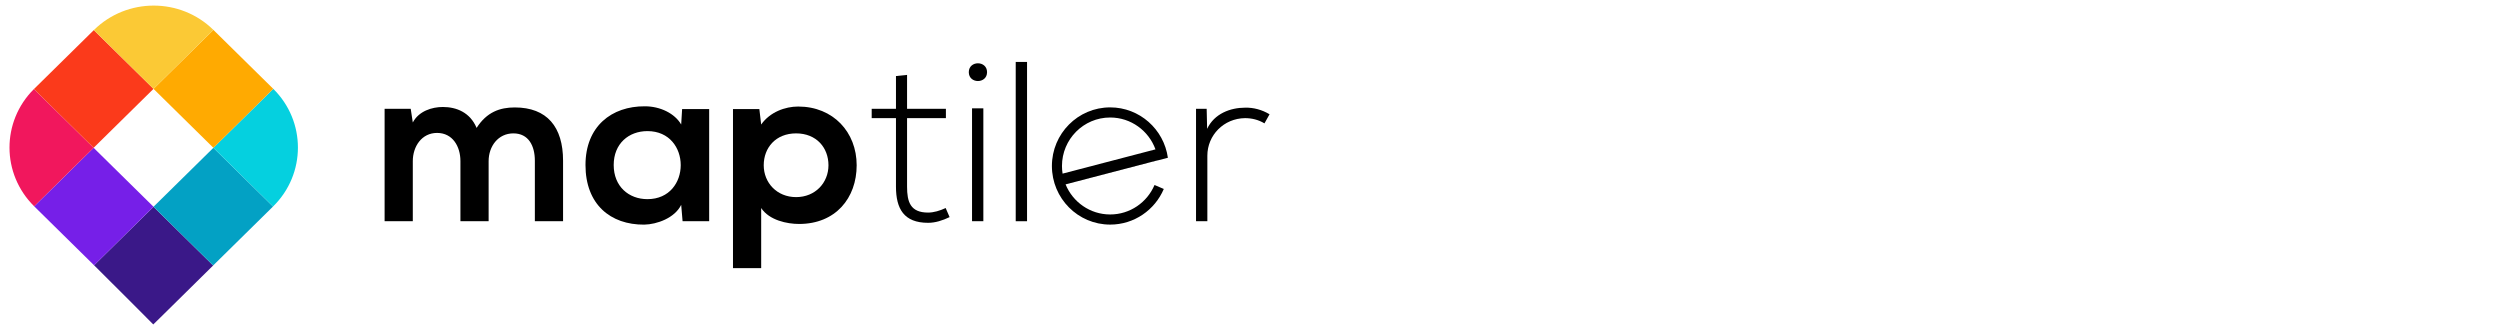
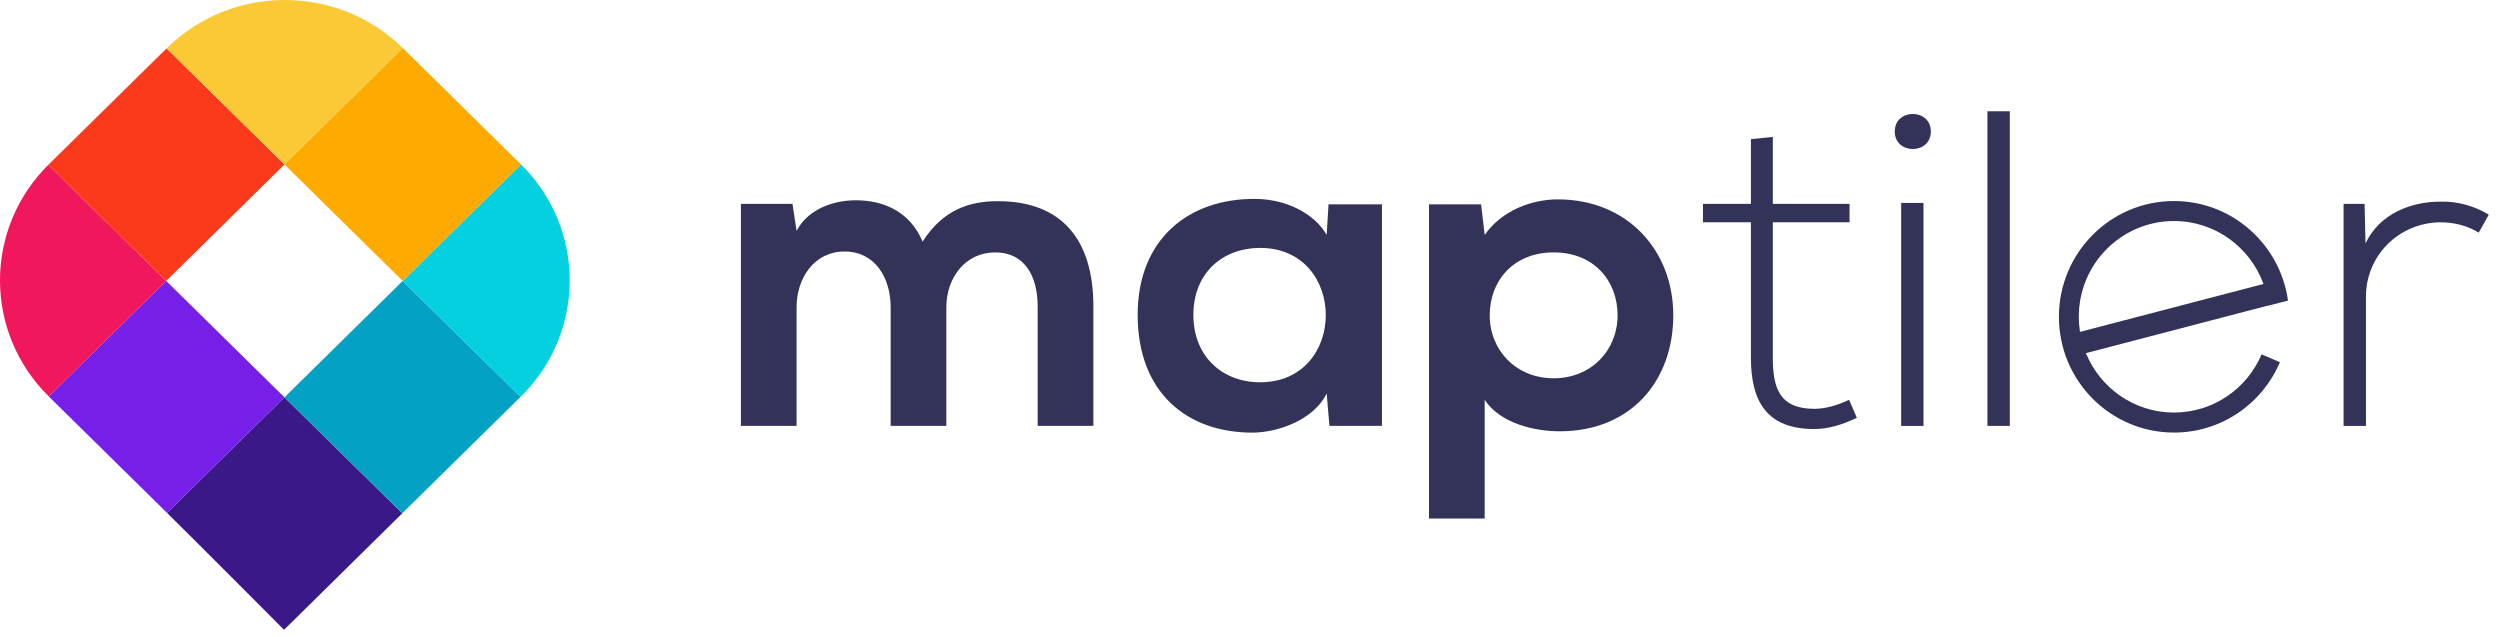
- <svg xmlns="http://www.w3.org/2000/svg" id="maptilerLogo" width="318" height="42" viewBox="0 0 418 55" fill="none">
-   <path d="M15.728 44.25C18.433 46.913 25.631 54.136 25.628 54.143C25.602 54.19 32.78 47.096 35.639 44.283L25.666 34.467L15.728 44.25Z" fill="#3A1888" />
-   <path d="M25.666 34.467L35.639 44.283C35.654 44.267 35.672 44.248 35.688 44.234L45.651 34.427L35.679 24.61L25.666 34.467Z" fill="#03A1C4" />
-   <path d="M45.651 34.427L45.677 34.401C51.187 28.976 51.191 20.184 45.693 14.753L35.679 24.61L45.651 34.427Z" fill="#05D0DF" />
-   <path d="M15.653 24.61L5.717 34.392C5.719 34.394 5.72 34.398 5.724 34.401L15.712 44.234C15.717 44.239 15.723 44.244 15.729 44.25L25.666 34.467L15.653 24.61Z" fill="#761FE8" />
-   <path d="M25.666 14.753L35.679 24.611L45.693 14.753C45.685 14.748 45.682 14.743 45.676 14.737L35.688 4.905C35.686 4.901 35.682 4.899 35.679 4.896L25.666 14.753Z" fill="#FFAA01" />
-   <path d="M5.674 14.787C0.212 20.218 0.226 28.978 5.717 34.392L15.652 24.611L5.674 14.787Z" fill="#F1175D" />
-   <path d="M25.666 14.753L15.687 4.93L5.724 14.737C5.707 14.753 5.691 14.771 5.674 14.787L15.652 24.611L25.666 14.753Z" fill="#FB3A1B" />
-   <path d="M35.679 4.896C30.162 -0.526 21.226 -0.522 15.712 4.904L15.687 4.929L25.666 14.753L35.679 4.896Z" fill="#FBC935" />
-   <path d="M76.984 36.885V26.839C76.984 24.366 75.669 22.121 73.078 22.121C70.526 22.121 69.02 24.366 69.02 26.839V36.885H64.306V18.088H68.672L69.02 20.373C70.026 18.469 72.228 17.784 74.043 17.784C76.326 17.784 78.606 18.698 79.688 21.285C81.389 18.621 83.594 17.86 86.065 17.86C91.478 17.86 94.144 21.132 94.144 26.764V36.885H89.428V26.764C89.428 24.291 88.385 22.197 85.836 22.197C83.283 22.197 81.698 24.366 81.698 26.839V36.885H76.984Z" fill="currentColor" />
-   <path d="M114.05 18.127H118.573V36.884H114.127L113.895 34.146C112.814 36.352 109.838 37.416 107.711 37.455C102.07 37.494 97.894 34.068 97.894 27.485C97.894 21.018 102.263 17.633 107.829 17.67C110.379 17.67 112.813 18.849 113.895 20.714L114.05 18.127ZM102.61 27.486C102.61 31.062 105.122 33.194 108.253 33.194C115.673 33.194 115.673 21.817 108.253 21.817C105.122 21.817 102.61 23.91 102.61 27.486Z" fill="currentColor" />
-   <path d="M122.555 44.726V18.128H126.963L127.269 20.715C128.739 18.621 131.291 17.709 133.455 17.709C139.328 17.709 143.235 22.009 143.235 27.525C143.235 33.004 139.716 37.342 133.609 37.342C131.601 37.342 128.623 36.731 127.269 34.678V44.725H122.555V44.726ZM138.52 27.525C138.52 24.596 136.509 22.197 133.108 22.197C129.706 22.197 127.695 24.596 127.695 27.525C127.695 30.453 129.899 32.853 133.108 32.853C136.317 32.853 138.52 30.454 138.52 27.525Z" fill="currentColor" />
-   <path d="M151.661 12.42V18.088H158.155V19.648H151.661V31.101C151.661 33.65 152.203 35.439 155.179 35.439C156.106 35.439 157.15 35.134 158.116 34.678L158.773 36.197C157.574 36.772 156.375 37.151 155.179 37.151C151.121 37.151 149.806 34.792 149.806 31.101V19.648H145.747V18.089H149.806V12.61L151.661 12.42Z" fill="currentColor" />
-   <path d="M165.036 11.963C165.036 13.941 161.982 13.941 161.982 11.963C161.982 9.985 165.036 9.985 165.036 11.963ZM162.524 18.013V36.885H164.416V18.013H162.524Z" fill="currentColor" />
-   <path d="M171.722 10.252V36.885H169.828V10.252H171.722Z" fill="currentColor" />
-   <path d="M201.755 18.088L201.832 21.439C203.031 18.887 205.737 17.899 208.172 17.899C209.603 17.861 210.991 18.241 212.268 19.003L211.417 20.525C210.415 19.916 209.291 19.649 208.172 19.649C204.614 19.688 201.87 22.502 201.87 25.928V36.885H199.976V18.088H201.755Z" fill="currentColor" />
-   <path d="M178.163 30.673C178.164 30.675 178.166 30.677 178.166 30.679L193.625 26.651C193.624 26.645 193.623 26.639 193.623 26.634L178.163 30.673Z" fill="currentColor" />
-   <path d="M185.621 35.755C182.256 35.755 179.373 33.679 178.167 30.731H178.156L178.165 30.73C178.165 30.729 178.164 30.727 178.163 30.725L193.622 26.685C193.622 26.692 193.623 26.698 193.624 26.704L195.27 26.275C194.605 21.514 190.539 17.85 185.621 17.85C180.239 17.85 175.878 22.237 175.878 27.649C175.878 33.06 180.239 37.449 185.621 37.449C189.646 37.449 193.101 34.993 194.587 31.491L193.036 30.828C191.808 33.723 188.95 35.755 185.621 35.755ZM177.562 27.648C177.562 23.172 181.17 19.543 185.621 19.543C189.101 19.543 192.066 21.761 193.195 24.87L177.663 28.927C177.597 28.51 177.562 28.084 177.562 27.648Z" fill="currentColor" />
+ <svg xmlns="http://www.w3.org/2000/svg" width="100%" height="100%" viewBox="0 0 161 41" version="1.1" xml:space="preserve" style="fill-rule:evenodd;clip-rule:evenodd;stroke-linejoin:round;stroke-miterlimit:2;">
+   <g transform="matrix(1,0,0,1,-9.41979e-05,0.000178727)">
+     <g transform="matrix(1,0,0,1,-1.20801,-0.711928)">
+       <path d="M58.567,28.139L58.567,20.497C58.567,18.616 57.566,16.908 55.595,16.908C53.654,16.908 52.508,18.616 52.508,20.497L52.508,28.139L48.922,28.139L48.922,13.84L52.244,13.84L52.508,15.578C53.273,14.129 54.949,13.609 56.33,13.609C58.066,13.609 59.8,14.304 60.624,16.271C61.918,14.245 63.595,13.667 65.476,13.667C69.593,13.667 71.622,16.155 71.622,20.44L71.622,28.139L68.034,28.139L68.034,20.44C68.034,18.559 67.24,16.966 65.301,16.966C63.359,16.966 62.153,18.616 62.153,20.497L62.153,28.139L58.567,28.139Z" style="fill:rgb(51,51,89);fill-rule:nonzero;" />
+       <path d="M86.765,13.87L90.206,13.87L90.206,28.139L86.824,28.139L86.647,26.056C85.825,27.734 83.561,28.543 81.943,28.573C77.651,28.603 74.474,25.997 74.474,20.989C74.474,16.069 77.798,13.493 82.033,13.522C83.973,13.522 85.824,14.419 86.647,15.838L86.765,13.87ZM78.062,20.989C78.062,23.71 79.973,25.331 82.355,25.331C88,25.331 88,16.677 82.355,16.677C79.973,16.677 78.062,18.269 78.062,20.989Z" style="fill:rgb(51,51,89);fill-rule:nonzero;" />
+       <path d="M93.236,34.105L93.236,13.87L96.589,13.87L96.822,15.838C97.94,14.245 99.882,13.551 101.528,13.551C105.996,13.551 108.968,16.822 108.968,21.019C108.968,25.187 106.291,28.487 101.645,28.487C100.118,28.487 97.852,28.023 96.822,26.461L96.822,34.104L93.236,34.104L93.236,34.105ZM105.381,21.019C105.381,18.791 103.851,16.966 101.264,16.966C98.676,16.966 97.146,18.791 97.146,21.019C97.146,23.247 98.823,25.073 101.264,25.073C103.705,25.073 105.381,23.247 105.381,21.019Z" style="fill:rgb(51,51,89);fill-rule:nonzero;" />
+       <path d="M115.378,9.528L115.378,13.84L120.319,13.84L120.319,15.026L115.378,15.026L115.378,23.739C115.378,25.679 115.791,27.04 118.055,27.04C118.76,27.04 119.554,26.808 120.289,26.461L120.789,27.617C119.877,28.054 118.965,28.342 118.055,28.342C114.968,28.342 113.967,26.547 113.967,23.74L113.967,15.027L110.879,15.027L110.879,13.84L113.967,13.84L113.967,9.672L115.378,9.528Z" style="fill:rgb(51,51,89);fill-rule:nonzero;" />
+       <path d="M125.554,9.18C125.554,10.685 123.23,10.685 123.23,9.18C123.23,7.675 125.554,7.675 125.554,9.18ZM123.643,13.782L123.643,28.14L125.082,28.14L125.082,13.782L123.643,13.782Z" style="fill:rgb(51,51,89);fill-rule:nonzero;" />
+       <rect x="129.199" y="7.878" width="1.441" height="20.261" style="fill:rgb(51,51,89);" />
+       <path d="M153.488,13.84L153.547,16.389C154.459,14.448 156.518,13.696 158.37,13.696C159.459,13.667 160.515,13.956 161.486,14.536L160.839,15.693C160.076,15.23 159.221,15.027 158.37,15.027C155.663,15.057 153.576,17.198 153.576,19.804L153.576,28.14L152.135,28.14L152.135,13.84L153.488,13.84Z" style="fill:rgb(51,51,89);fill-rule:nonzero;" />
+       <path d="M135.54,23.414C135.541,23.415 135.543,23.417 135.543,23.418L147.303,20.354C147.302,20.349 147.302,20.345 147.302,20.341L135.54,23.414Z" style="fill:rgb(51,51,89);fill-rule:nonzero;" />
+       <path d="M141.214,27.28C138.654,27.28 136.461,25.701 135.543,23.458L135.535,23.458L135.542,23.457C135.542,23.456 135.541,23.455 135.54,23.454L147.301,20.38C147.301,20.385 147.302,20.389 147.302,20.394L148.555,20.068C148.049,16.446 144.956,13.658 141.214,13.658C137.12,13.658 133.802,16.996 133.802,21.113C133.802,25.23 137.12,28.569 141.214,28.569C144.276,28.569 146.905,26.7 148.035,24.037L146.855,23.532C145.921,25.734 143.747,27.28 141.214,27.28ZM135.083,21.113C135.083,17.708 137.828,14.946 141.214,14.946C143.862,14.946 146.117,16.634 146.976,18.999L135.16,22.085C135.11,21.768 135.083,21.444 135.083,21.113Z" style="fill:rgb(51,51,89);fill-rule:nonzero;" />
+     </g>
+     <g transform="matrix(1,0,0,1,-1.20801,-0.711928)">
+       <path d="M11.965,33.743C14.023,35.769 19.5,41.264 19.497,41.269C19.477,41.305 24.938,35.908 27.113,33.768L19.526,26.3L11.965,33.743Z" style="fill:rgb(58,24,136);fill-rule:nonzero;" />
+       <path d="M19.526,26.3L27.113,33.768C27.124,33.756 27.138,33.741 27.15,33.731L34.73,26.27L27.143,18.802L19.526,26.3Z" style="fill:rgb(3,161,196);fill-rule:nonzero;" />
+       <path d="M34.73,26.27L34.749,26.25C38.942,22.123 38.945,15.435 34.762,11.302L27.144,18.802L34.73,26.27Z" style="fill:rgb(5,208,223);fill-rule:nonzero;" />
+       <path d="M11.908,18.802L4.349,26.243C4.351,26.245 4.352,26.248 4.355,26.25L11.953,33.73C11.957,33.734 11.961,33.738 11.966,33.743L19.526,26.3L11.908,18.802Z" style="fill:rgb(118,31,232);fill-rule:nonzero;" />
+       <path d="M19.526,11.303L27.143,18.802L34.762,11.303C34.755,11.298 34.753,11.295 34.749,11.29L27.15,3.81C27.149,3.808 27.146,3.806 27.144,3.804L19.526,11.303Z" style="fill:rgb(255,170,1);fill-rule:nonzero;" />
+       <path d="M4.317,11.328C0.161,15.46 0.172,22.124 4.349,26.243L11.908,18.802L4.317,11.328Z" style="fill:rgb(241,23,93);fill-rule:nonzero;" />
+       <path d="M19.526,11.303L11.934,3.829L4.355,11.29C4.341,11.303 4.33,11.317 4.316,11.329L11.908,18.802L19.526,11.303Z" style="fill:rgb(251,58,27);fill-rule:nonzero;" />
+       <path d="M27.144,3.804C22.946,-0.321 16.148,-0.319 11.953,3.81L11.934,3.829L19.526,11.303L27.144,3.804Z" style="fill:rgb(251,201,53);fill-rule:nonzero;" />
+     </g>
+   </g>
</svg>
